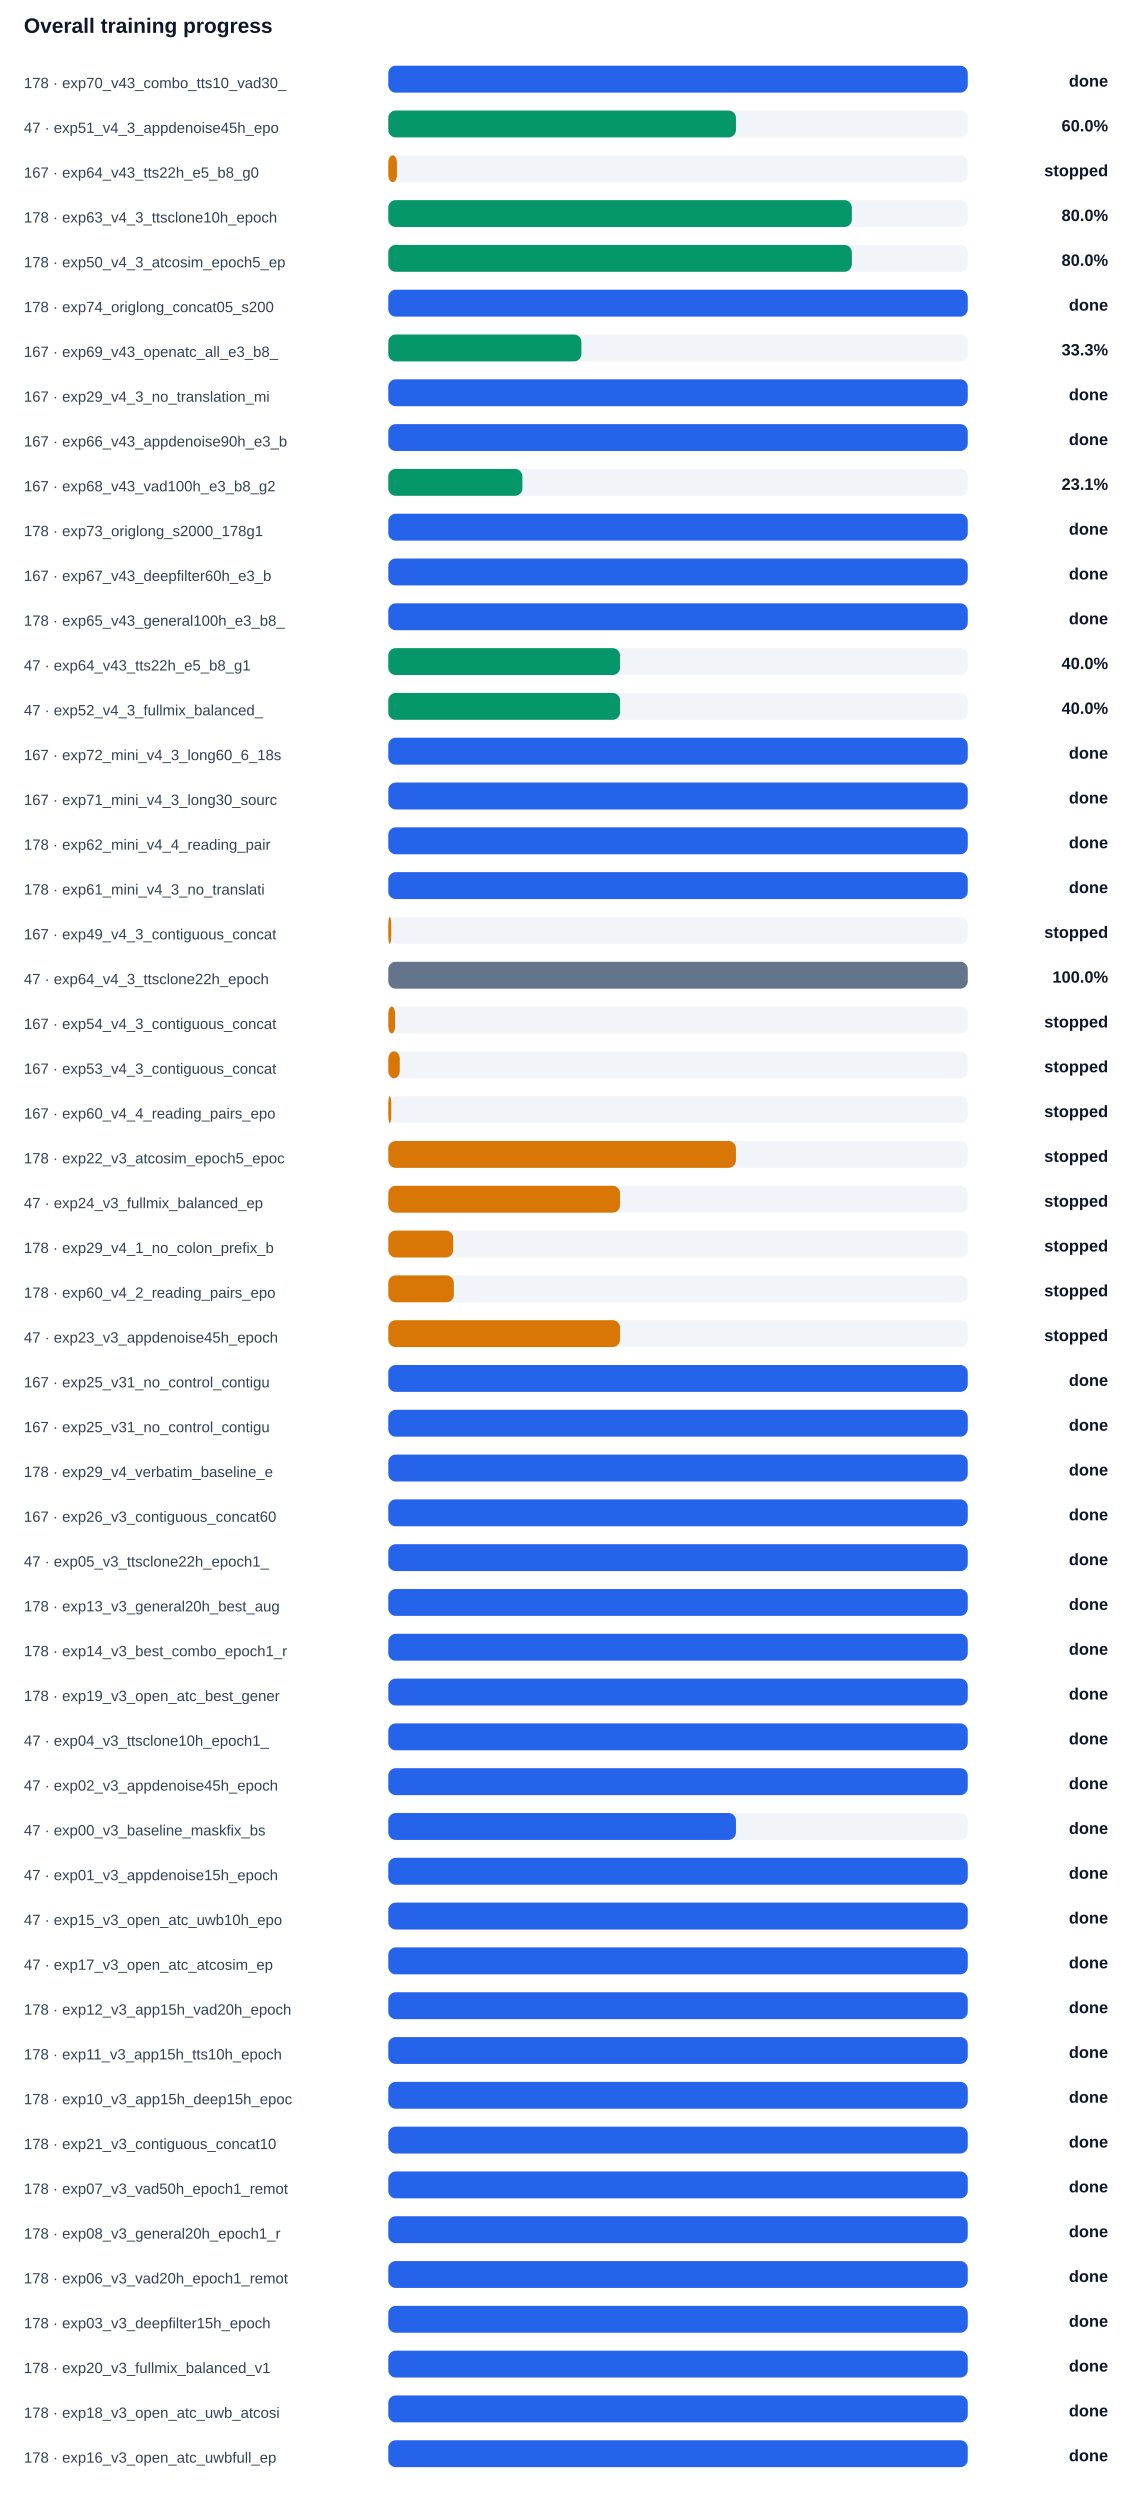
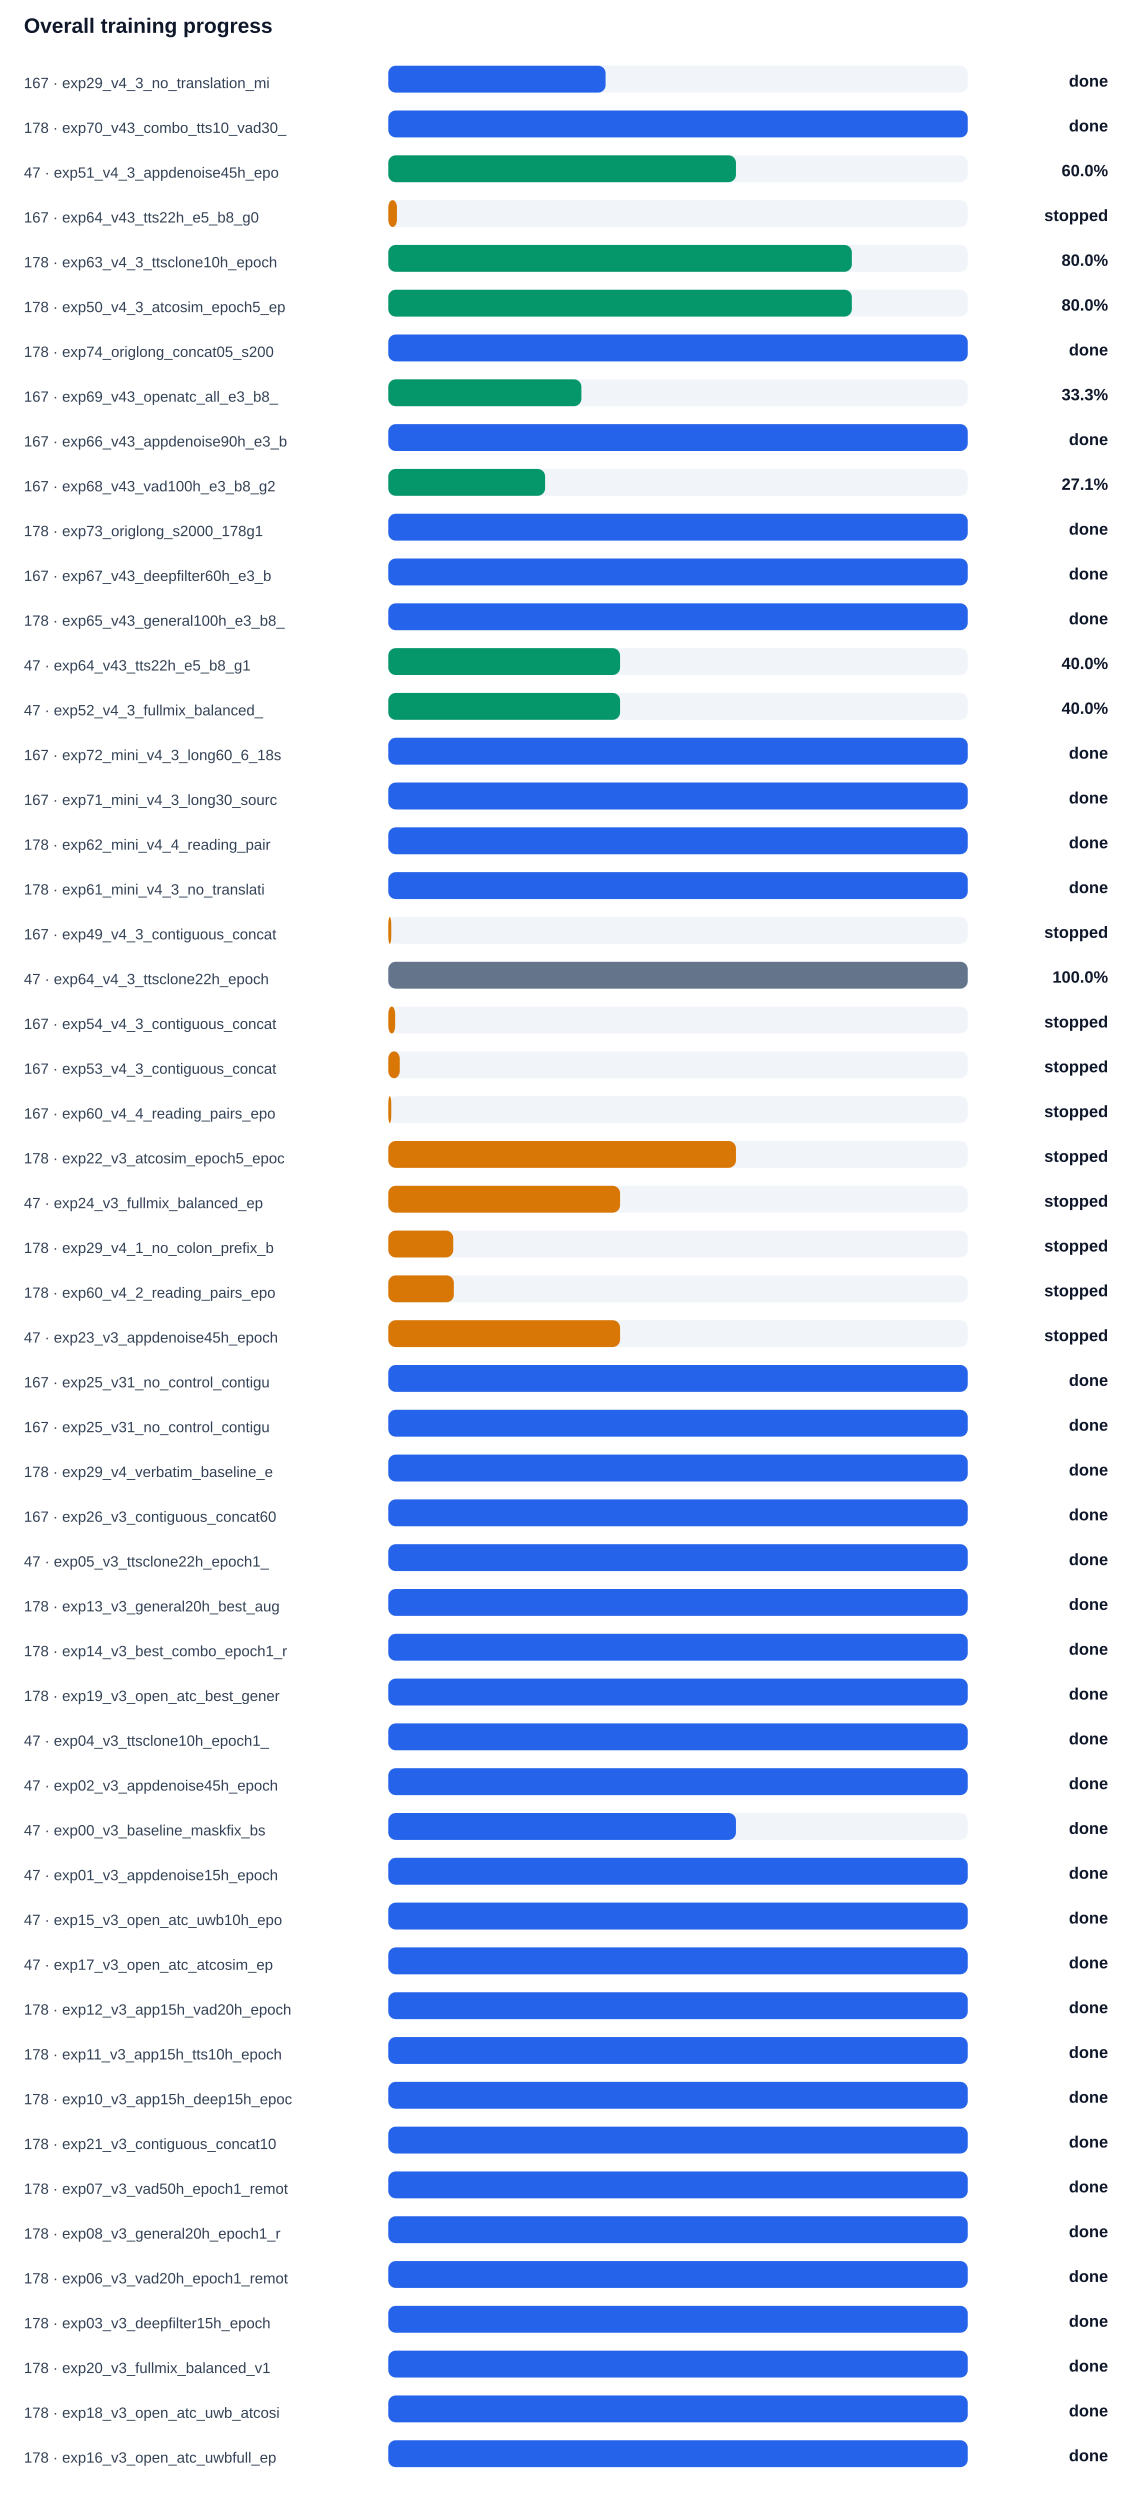
<svg xmlns="http://www.w3.org/2000/svg" width="100%" viewBox="0 0 760 1674" style="max-width:760px;background:#ffffff;border:1px solid #e5e7eb;border-radius:10px;">
  <text x="16.0" y="22.0" font-size="14" fill="#0f172a" text-anchor="start" font-family="Arial, sans-serif" font-weight="700">Overall training progress</text>
-   <text x="16.0" y="59.0" font-size="10" fill="#334155" text-anchor="start" font-family="Arial, sans-serif" font-weight="400">178 · exp70_v43_combo_tts10_vad30_</text>
+   <text x="16.0" y="59.0" font-size="10" fill="#334155" text-anchor="start" font-family="Arial, sans-serif" font-weight="400">167 · exp29_v4_3_no_translation_mi</text>
  <rect x="260" y="44" width="388" height="18" rx="5" fill="#f1f5f9" />
-   <rect x="260" y="44" width="388.0" height="18" rx="5" fill="#2563eb" />
+   <rect x="260" y="44" width="145.5" height="18" rx="5" fill="#2563eb" />
  <text x="742.0" y="58.0" font-size="11" fill="#0f172a" text-anchor="end" font-family="Arial, sans-serif" font-weight="700">done</text>
-   <text x="16.0" y="89.0" font-size="10" fill="#334155" text-anchor="start" font-family="Arial, sans-serif" font-weight="400">47 · exp51_v4_3_appdenoise45h_epo</text>
+   <text x="16.0" y="89.0" font-size="10" fill="#334155" text-anchor="start" font-family="Arial, sans-serif" font-weight="400">178 · exp70_v43_combo_tts10_vad30_</text>
  <rect x="260" y="74" width="388" height="18" rx="5" fill="#f1f5f9" />
-   <rect x="260" y="74" width="232.8" height="18" rx="5" fill="#059669" />
-   <text x="742.0" y="88.0" font-size="11" fill="#0f172a" text-anchor="end" font-family="Arial, sans-serif" font-weight="700">60.0%</text>
-   <text x="16.0" y="119.0" font-size="10" fill="#334155" text-anchor="start" font-family="Arial, sans-serif" font-weight="400">167 · exp64_v43_tts22h_e5_b8_g0</text>
+   <rect x="260" y="74" width="388.0" height="18" rx="5" fill="#2563eb" />
+   <text x="742.0" y="88.0" font-size="11" fill="#0f172a" text-anchor="end" font-family="Arial, sans-serif" font-weight="700">done</text>
+   <text x="16.0" y="119.0" font-size="10" fill="#334155" text-anchor="start" font-family="Arial, sans-serif" font-weight="400">47 · exp51_v4_3_appdenoise45h_epo</text>
  <rect x="260" y="104" width="388" height="18" rx="5" fill="#f1f5f9" />
-   <rect x="260" y="104" width="5.8" height="18" rx="5" fill="#d97706" />
-   <text x="742.0" y="118.0" font-size="11" fill="#0f172a" text-anchor="end" font-family="Arial, sans-serif" font-weight="700">stopped</text>
-   <text x="16.0" y="149.0" font-size="10" fill="#334155" text-anchor="start" font-family="Arial, sans-serif" font-weight="400">178 · exp63_v4_3_ttsclone10h_epoch</text>
+   <rect x="260" y="104" width="232.8" height="18" rx="5" fill="#059669" />
+   <text x="742.0" y="118.0" font-size="11" fill="#0f172a" text-anchor="end" font-family="Arial, sans-serif" font-weight="700">60.0%</text>
+   <text x="16.0" y="149.0" font-size="10" fill="#334155" text-anchor="start" font-family="Arial, sans-serif" font-weight="400">167 · exp64_v43_tts22h_e5_b8_g0</text>
  <rect x="260" y="134" width="388" height="18" rx="5" fill="#f1f5f9" />
-   <rect x="260" y="134" width="310.4" height="18" rx="5" fill="#059669" />
-   <text x="742.0" y="148.0" font-size="11" fill="#0f172a" text-anchor="end" font-family="Arial, sans-serif" font-weight="700">80.0%</text>
-   <text x="16.0" y="179.0" font-size="10" fill="#334155" text-anchor="start" font-family="Arial, sans-serif" font-weight="400">178 · exp50_v4_3_atcosim_epoch5_ep</text>
+   <rect x="260" y="134" width="5.8" height="18" rx="5" fill="#d97706" />
+   <text x="742.0" y="148.0" font-size="11" fill="#0f172a" text-anchor="end" font-family="Arial, sans-serif" font-weight="700">stopped</text>
+   <text x="16.0" y="179.0" font-size="10" fill="#334155" text-anchor="start" font-family="Arial, sans-serif" font-weight="400">178 · exp63_v4_3_ttsclone10h_epoch</text>
  <rect x="260" y="164" width="388" height="18" rx="5" fill="#f1f5f9" />
  <rect x="260" y="164" width="310.4" height="18" rx="5" fill="#059669" />
  <text x="742.0" y="178.0" font-size="11" fill="#0f172a" text-anchor="end" font-family="Arial, sans-serif" font-weight="700">80.0%</text>
-   <text x="16.0" y="209.0" font-size="10" fill="#334155" text-anchor="start" font-family="Arial, sans-serif" font-weight="400">178 · exp74_origlong_concat05_s200</text>
+   <text x="16.0" y="209.0" font-size="10" fill="#334155" text-anchor="start" font-family="Arial, sans-serif" font-weight="400">178 · exp50_v4_3_atcosim_epoch5_ep</text>
  <rect x="260" y="194" width="388" height="18" rx="5" fill="#f1f5f9" />
-   <rect x="260" y="194" width="388.0" height="18" rx="5" fill="#2563eb" />
-   <text x="742.0" y="208.0" font-size="11" fill="#0f172a" text-anchor="end" font-family="Arial, sans-serif" font-weight="700">done</text>
-   <text x="16.0" y="239.0" font-size="10" fill="#334155" text-anchor="start" font-family="Arial, sans-serif" font-weight="400">167 · exp69_v43_openatc_all_e3_b8_</text>
+   <rect x="260" y="194" width="310.4" height="18" rx="5" fill="#059669" />
+   <text x="742.0" y="208.0" font-size="11" fill="#0f172a" text-anchor="end" font-family="Arial, sans-serif" font-weight="700">80.0%</text>
+   <text x="16.0" y="239.0" font-size="10" fill="#334155" text-anchor="start" font-family="Arial, sans-serif" font-weight="400">178 · exp74_origlong_concat05_s200</text>
  <rect x="260" y="224" width="388" height="18" rx="5" fill="#f1f5f9" />
-   <rect x="260" y="224" width="129.3" height="18" rx="5" fill="#059669" />
-   <text x="742.0" y="238.0" font-size="11" fill="#0f172a" text-anchor="end" font-family="Arial, sans-serif" font-weight="700">33.3%</text>
-   <text x="16.0" y="269.0" font-size="10" fill="#334155" text-anchor="start" font-family="Arial, sans-serif" font-weight="400">167 · exp29_v4_3_no_translation_mi</text>
+   <rect x="260" y="224" width="388.0" height="18" rx="5" fill="#2563eb" />
+   <text x="742.0" y="238.0" font-size="11" fill="#0f172a" text-anchor="end" font-family="Arial, sans-serif" font-weight="700">done</text>
+   <text x="16.0" y="269.0" font-size="10" fill="#334155" text-anchor="start" font-family="Arial, sans-serif" font-weight="400">167 · exp69_v43_openatc_all_e3_b8_</text>
  <rect x="260" y="254" width="388" height="18" rx="5" fill="#f1f5f9" />
-   <rect x="260" y="254" width="388.0" height="18" rx="5" fill="#2563eb" />
-   <text x="742.0" y="268.0" font-size="11" fill="#0f172a" text-anchor="end" font-family="Arial, sans-serif" font-weight="700">done</text>
+   <rect x="260" y="254" width="129.3" height="18" rx="5" fill="#059669" />
+   <text x="742.0" y="268.0" font-size="11" fill="#0f172a" text-anchor="end" font-family="Arial, sans-serif" font-weight="700">33.3%</text>
  <text x="16.0" y="299.0" font-size="10" fill="#334155" text-anchor="start" font-family="Arial, sans-serif" font-weight="400">167 · exp66_v43_appdenoise90h_e3_b</text>
  <rect x="260" y="284" width="388" height="18" rx="5" fill="#f1f5f9" />
  <rect x="260" y="284" width="388.0" height="18" rx="5" fill="#2563eb" />
  <text x="742.0" y="298.0" font-size="11" fill="#0f172a" text-anchor="end" font-family="Arial, sans-serif" font-weight="700">done</text>
  <text x="16.0" y="329.0" font-size="10" fill="#334155" text-anchor="start" font-family="Arial, sans-serif" font-weight="400">167 · exp68_v43_vad100h_e3_b8_g2</text>
  <rect x="260" y="314" width="388" height="18" rx="5" fill="#f1f5f9" />
-   <rect x="260" y="314" width="89.8" height="18" rx="5" fill="#059669" />
-   <text x="742.0" y="328.0" font-size="11" fill="#0f172a" text-anchor="end" font-family="Arial, sans-serif" font-weight="700">23.1%</text>
+   <rect x="260" y="314" width="105.0" height="18" rx="5" fill="#059669" />
+   <text x="742.0" y="328.0" font-size="11" fill="#0f172a" text-anchor="end" font-family="Arial, sans-serif" font-weight="700">27.1%</text>
  <text x="16.0" y="359.0" font-size="10" fill="#334155" text-anchor="start" font-family="Arial, sans-serif" font-weight="400">178 · exp73_origlong_s2000_178g1</text>
  <rect x="260" y="344" width="388" height="18" rx="5" fill="#f1f5f9" />
  <rect x="260" y="344" width="388.0" height="18" rx="5" fill="#2563eb" />
  <text x="742.0" y="358.0" font-size="11" fill="#0f172a" text-anchor="end" font-family="Arial, sans-serif" font-weight="700">done</text>
  <text x="16.0" y="389.0" font-size="10" fill="#334155" text-anchor="start" font-family="Arial, sans-serif" font-weight="400">167 · exp67_v43_deepfilter60h_e3_b</text>
  <rect x="260" y="374" width="388" height="18" rx="5" fill="#f1f5f9" />
  <rect x="260" y="374" width="388.0" height="18" rx="5" fill="#2563eb" />
  <text x="742.0" y="388.0" font-size="11" fill="#0f172a" text-anchor="end" font-family="Arial, sans-serif" font-weight="700">done</text>
  <text x="16.0" y="419.0" font-size="10" fill="#334155" text-anchor="start" font-family="Arial, sans-serif" font-weight="400">178 · exp65_v43_general100h_e3_b8_</text>
  <rect x="260" y="404" width="388" height="18" rx="5" fill="#f1f5f9" />
  <rect x="260" y="404" width="388.0" height="18" rx="5" fill="#2563eb" />
  <text x="742.0" y="418.0" font-size="11" fill="#0f172a" text-anchor="end" font-family="Arial, sans-serif" font-weight="700">done</text>
  <text x="16.0" y="449.0" font-size="10" fill="#334155" text-anchor="start" font-family="Arial, sans-serif" font-weight="400">47 · exp64_v43_tts22h_e5_b8_g1</text>
  <rect x="260" y="434" width="388" height="18" rx="5" fill="#f1f5f9" />
  <rect x="260" y="434" width="155.2" height="18" rx="5" fill="#059669" />
  <text x="742.0" y="448.0" font-size="11" fill="#0f172a" text-anchor="end" font-family="Arial, sans-serif" font-weight="700">40.0%</text>
  <text x="16.0" y="479.0" font-size="10" fill="#334155" text-anchor="start" font-family="Arial, sans-serif" font-weight="400">47 · exp52_v4_3_fullmix_balanced_</text>
  <rect x="260" y="464" width="388" height="18" rx="5" fill="#f1f5f9" />
  <rect x="260" y="464" width="155.2" height="18" rx="5" fill="#059669" />
  <text x="742.0" y="478.0" font-size="11" fill="#0f172a" text-anchor="end" font-family="Arial, sans-serif" font-weight="700">40.0%</text>
  <text x="16.0" y="509.0" font-size="10" fill="#334155" text-anchor="start" font-family="Arial, sans-serif" font-weight="400">167 · exp72_mini_v4_3_long60_6_18s</text>
  <rect x="260" y="494" width="388" height="18" rx="5" fill="#f1f5f9" />
  <rect x="260" y="494" width="388.0" height="18" rx="5" fill="#2563eb" />
  <text x="742.0" y="508.0" font-size="11" fill="#0f172a" text-anchor="end" font-family="Arial, sans-serif" font-weight="700">done</text>
  <text x="16.0" y="539.0" font-size="10" fill="#334155" text-anchor="start" font-family="Arial, sans-serif" font-weight="400">167 · exp71_mini_v4_3_long30_sourc</text>
  <rect x="260" y="524" width="388" height="18" rx="5" fill="#f1f5f9" />
  <rect x="260" y="524" width="388.0" height="18" rx="5" fill="#2563eb" />
  <text x="742.0" y="538.0" font-size="11" fill="#0f172a" text-anchor="end" font-family="Arial, sans-serif" font-weight="700">done</text>
  <text x="16.0" y="569.0" font-size="10" fill="#334155" text-anchor="start" font-family="Arial, sans-serif" font-weight="400">178 · exp62_mini_v4_4_reading_pair</text>
  <rect x="260" y="554" width="388" height="18" rx="5" fill="#f1f5f9" />
  <rect x="260" y="554" width="388.0" height="18" rx="5" fill="#2563eb" />
  <text x="742.0" y="568.0" font-size="11" fill="#0f172a" text-anchor="end" font-family="Arial, sans-serif" font-weight="700">done</text>
  <text x="16.0" y="599.0" font-size="10" fill="#334155" text-anchor="start" font-family="Arial, sans-serif" font-weight="400">178 · exp61_mini_v4_3_no_translati</text>
  <rect x="260" y="584" width="388" height="18" rx="5" fill="#f1f5f9" />
  <rect x="260" y="584" width="388.0" height="18" rx="5" fill="#2563eb" />
  <text x="742.0" y="598.0" font-size="11" fill="#0f172a" text-anchor="end" font-family="Arial, sans-serif" font-weight="700">done</text>
  <text x="16.0" y="629.0" font-size="10" fill="#334155" text-anchor="start" font-family="Arial, sans-serif" font-weight="400">167 · exp49_v4_3_contiguous_concat</text>
  <rect x="260" y="614" width="388" height="18" rx="5" fill="#f1f5f9" />
  <rect x="260" y="614" width="2.0" height="18" rx="5" fill="#d97706" />
  <text x="742.0" y="628.0" font-size="11" fill="#0f172a" text-anchor="end" font-family="Arial, sans-serif" font-weight="700">stopped</text>
  <text x="16.0" y="659.0" font-size="10" fill="#334155" text-anchor="start" font-family="Arial, sans-serif" font-weight="400">47 · exp64_v4_3_ttsclone22h_epoch</text>
  <rect x="260" y="644" width="388" height="18" rx="5" fill="#f1f5f9" />
  <rect x="260" y="644" width="388.0" height="18" rx="5" fill="#64748b" />
  <text x="742.0" y="658.0" font-size="11" fill="#0f172a" text-anchor="end" font-family="Arial, sans-serif" font-weight="700">100.0%</text>
  <text x="16.0" y="689.0" font-size="10" fill="#334155" text-anchor="start" font-family="Arial, sans-serif" font-weight="400">167 · exp54_v4_3_contiguous_concat</text>
  <rect x="260" y="674" width="388" height="18" rx="5" fill="#f1f5f9" />
  <rect x="260" y="674" width="4.6" height="18" rx="5" fill="#d97706" />
  <text x="742.0" y="688.0" font-size="11" fill="#0f172a" text-anchor="end" font-family="Arial, sans-serif" font-weight="700">stopped</text>
  <text x="16.0" y="719.0" font-size="10" fill="#334155" text-anchor="start" font-family="Arial, sans-serif" font-weight="400">167 · exp53_v4_3_contiguous_concat</text>
  <rect x="260" y="704" width="388" height="18" rx="5" fill="#f1f5f9" />
  <rect x="260" y="704" width="7.7" height="18" rx="5" fill="#d97706" />
  <text x="742.0" y="718.0" font-size="11" fill="#0f172a" text-anchor="end" font-family="Arial, sans-serif" font-weight="700">stopped</text>
  <text x="16.0" y="749.0" font-size="10" fill="#334155" text-anchor="start" font-family="Arial, sans-serif" font-weight="400">167 · exp60_v4_4_reading_pairs_epo</text>
  <rect x="260" y="734" width="388" height="18" rx="5" fill="#f1f5f9" />
  <rect x="260" y="734" width="2.0" height="18" rx="5" fill="#d97706" />
  <text x="742.0" y="748.0" font-size="11" fill="#0f172a" text-anchor="end" font-family="Arial, sans-serif" font-weight="700">stopped</text>
  <text x="16.0" y="779.0" font-size="10" fill="#334155" text-anchor="start" font-family="Arial, sans-serif" font-weight="400">178 · exp22_v3_atcosim_epoch5_epoc</text>
  <rect x="260" y="764" width="388" height="18" rx="5" fill="#f1f5f9" />
  <rect x="260" y="764" width="232.8" height="18" rx="5" fill="#d97706" />
  <text x="742.0" y="778.0" font-size="11" fill="#0f172a" text-anchor="end" font-family="Arial, sans-serif" font-weight="700">stopped</text>
  <text x="16.0" y="809.0" font-size="10" fill="#334155" text-anchor="start" font-family="Arial, sans-serif" font-weight="400">47 · exp24_v3_fullmix_balanced_ep</text>
  <rect x="260" y="794" width="388" height="18" rx="5" fill="#f1f5f9" />
  <rect x="260" y="794" width="155.2" height="18" rx="5" fill="#d97706" />
  <text x="742.0" y="808.0" font-size="11" fill="#0f172a" text-anchor="end" font-family="Arial, sans-serif" font-weight="700">stopped</text>
  <text x="16.0" y="839.0" font-size="10" fill="#334155" text-anchor="start" font-family="Arial, sans-serif" font-weight="400">178 · exp29_v4_1_no_colon_prefix_b</text>
  <rect x="260" y="824" width="388" height="18" rx="5" fill="#f1f5f9" />
  <rect x="260" y="824" width="43.5" height="18" rx="5" fill="#d97706" />
  <text x="742.0" y="838.0" font-size="11" fill="#0f172a" text-anchor="end" font-family="Arial, sans-serif" font-weight="700">stopped</text>
  <text x="16.0" y="869.0" font-size="10" fill="#334155" text-anchor="start" font-family="Arial, sans-serif" font-weight="400">178 · exp60_v4_2_reading_pairs_epo</text>
  <rect x="260" y="854" width="388" height="18" rx="5" fill="#f1f5f9" />
  <rect x="260" y="854" width="43.9" height="18" rx="5" fill="#d97706" />
  <text x="742.0" y="868.0" font-size="11" fill="#0f172a" text-anchor="end" font-family="Arial, sans-serif" font-weight="700">stopped</text>
  <text x="16.0" y="899.0" font-size="10" fill="#334155" text-anchor="start" font-family="Arial, sans-serif" font-weight="400">47 · exp23_v3_appdenoise45h_epoch</text>
  <rect x="260" y="884" width="388" height="18" rx="5" fill="#f1f5f9" />
  <rect x="260" y="884" width="155.2" height="18" rx="5" fill="#d97706" />
  <text x="742.0" y="898.0" font-size="11" fill="#0f172a" text-anchor="end" font-family="Arial, sans-serif" font-weight="700">stopped</text>
  <text x="16.0" y="929.0" font-size="10" fill="#334155" text-anchor="start" font-family="Arial, sans-serif" font-weight="400">167 · exp25_v31_no_control_contigu</text>
  <rect x="260" y="914" width="388" height="18" rx="5" fill="#f1f5f9" />
  <rect x="260" y="914" width="388.0" height="18" rx="5" fill="#2563eb" />
  <text x="742.0" y="928.0" font-size="11" fill="#0f172a" text-anchor="end" font-family="Arial, sans-serif" font-weight="700">done</text>
  <text x="16.0" y="959.0" font-size="10" fill="#334155" text-anchor="start" font-family="Arial, sans-serif" font-weight="400">167 · exp25_v31_no_control_contigu</text>
  <rect x="260" y="944" width="388" height="18" rx="5" fill="#f1f5f9" />
  <rect x="260" y="944" width="388.0" height="18" rx="5" fill="#2563eb" />
  <text x="742.0" y="958.0" font-size="11" fill="#0f172a" text-anchor="end" font-family="Arial, sans-serif" font-weight="700">done</text>
  <text x="16.0" y="989.0" font-size="10" fill="#334155" text-anchor="start" font-family="Arial, sans-serif" font-weight="400">178 · exp29_v4_verbatim_baseline_e</text>
  <rect x="260" y="974" width="388" height="18" rx="5" fill="#f1f5f9" />
  <rect x="260" y="974" width="388.0" height="18" rx="5" fill="#2563eb" />
  <text x="742.0" y="988.0" font-size="11" fill="#0f172a" text-anchor="end" font-family="Arial, sans-serif" font-weight="700">done</text>
  <text x="16.0" y="1019.0" font-size="10" fill="#334155" text-anchor="start" font-family="Arial, sans-serif" font-weight="400">167 · exp26_v3_contiguous_concat60</text>
  <rect x="260" y="1004" width="388" height="18" rx="5" fill="#f1f5f9" />
  <rect x="260" y="1004" width="388.0" height="18" rx="5" fill="#2563eb" />
  <text x="742.0" y="1018.0" font-size="11" fill="#0f172a" text-anchor="end" font-family="Arial, sans-serif" font-weight="700">done</text>
  <text x="16.0" y="1049.0" font-size="10" fill="#334155" text-anchor="start" font-family="Arial, sans-serif" font-weight="400">47 · exp05_v3_ttsclone22h_epoch1_</text>
  <rect x="260" y="1034" width="388" height="18" rx="5" fill="#f1f5f9" />
  <rect x="260" y="1034" width="388.0" height="18" rx="5" fill="#2563eb" />
  <text x="742.0" y="1048.0" font-size="11" fill="#0f172a" text-anchor="end" font-family="Arial, sans-serif" font-weight="700">done</text>
  <text x="16.0" y="1079.0" font-size="10" fill="#334155" text-anchor="start" font-family="Arial, sans-serif" font-weight="400">178 · exp13_v3_general20h_best_aug</text>
  <rect x="260" y="1064" width="388" height="18" rx="5" fill="#f1f5f9" />
  <rect x="260" y="1064" width="388.0" height="18" rx="5" fill="#2563eb" />
  <text x="742.0" y="1078.0" font-size="11" fill="#0f172a" text-anchor="end" font-family="Arial, sans-serif" font-weight="700">done</text>
  <text x="16.0" y="1109.0" font-size="10" fill="#334155" text-anchor="start" font-family="Arial, sans-serif" font-weight="400">178 · exp14_v3_best_combo_epoch1_r</text>
  <rect x="260" y="1094" width="388" height="18" rx="5" fill="#f1f5f9" />
  <rect x="260" y="1094" width="388.0" height="18" rx="5" fill="#2563eb" />
  <text x="742.0" y="1108.0" font-size="11" fill="#0f172a" text-anchor="end" font-family="Arial, sans-serif" font-weight="700">done</text>
  <text x="16.0" y="1139.0" font-size="10" fill="#334155" text-anchor="start" font-family="Arial, sans-serif" font-weight="400">178 · exp19_v3_open_atc_best_gener</text>
  <rect x="260" y="1124" width="388" height="18" rx="5" fill="#f1f5f9" />
  <rect x="260" y="1124" width="388.0" height="18" rx="5" fill="#2563eb" />
  <text x="742.0" y="1138.0" font-size="11" fill="#0f172a" text-anchor="end" font-family="Arial, sans-serif" font-weight="700">done</text>
  <text x="16.0" y="1169.0" font-size="10" fill="#334155" text-anchor="start" font-family="Arial, sans-serif" font-weight="400">47 · exp04_v3_ttsclone10h_epoch1_</text>
  <rect x="260" y="1154" width="388" height="18" rx="5" fill="#f1f5f9" />
  <rect x="260" y="1154" width="388.0" height="18" rx="5" fill="#2563eb" />
  <text x="742.0" y="1168.0" font-size="11" fill="#0f172a" text-anchor="end" font-family="Arial, sans-serif" font-weight="700">done</text>
  <text x="16.0" y="1199.0" font-size="10" fill="#334155" text-anchor="start" font-family="Arial, sans-serif" font-weight="400">47 · exp02_v3_appdenoise45h_epoch</text>
  <rect x="260" y="1184" width="388" height="18" rx="5" fill="#f1f5f9" />
  <rect x="260" y="1184" width="388.0" height="18" rx="5" fill="#2563eb" />
  <text x="742.0" y="1198.0" font-size="11" fill="#0f172a" text-anchor="end" font-family="Arial, sans-serif" font-weight="700">done</text>
  <text x="16.0" y="1229.0" font-size="10" fill="#334155" text-anchor="start" font-family="Arial, sans-serif" font-weight="400">47 · exp00_v3_baseline_maskfix_bs</text>
  <rect x="260" y="1214" width="388" height="18" rx="5" fill="#f1f5f9" />
  <rect x="260" y="1214" width="232.8" height="18" rx="5" fill="#2563eb" />
  <text x="742.0" y="1228.0" font-size="11" fill="#0f172a" text-anchor="end" font-family="Arial, sans-serif" font-weight="700">done</text>
  <text x="16.0" y="1259.0" font-size="10" fill="#334155" text-anchor="start" font-family="Arial, sans-serif" font-weight="400">47 · exp01_v3_appdenoise15h_epoch</text>
  <rect x="260" y="1244" width="388" height="18" rx="5" fill="#f1f5f9" />
  <rect x="260" y="1244" width="388.0" height="18" rx="5" fill="#2563eb" />
  <text x="742.0" y="1258.0" font-size="11" fill="#0f172a" text-anchor="end" font-family="Arial, sans-serif" font-weight="700">done</text>
  <text x="16.0" y="1289.0" font-size="10" fill="#334155" text-anchor="start" font-family="Arial, sans-serif" font-weight="400">47 · exp15_v3_open_atc_uwb10h_epo</text>
  <rect x="260" y="1274" width="388" height="18" rx="5" fill="#f1f5f9" />
  <rect x="260" y="1274" width="388.0" height="18" rx="5" fill="#2563eb" />
  <text x="742.0" y="1288.0" font-size="11" fill="#0f172a" text-anchor="end" font-family="Arial, sans-serif" font-weight="700">done</text>
  <text x="16.0" y="1319.0" font-size="10" fill="#334155" text-anchor="start" font-family="Arial, sans-serif" font-weight="400">47 · exp17_v3_open_atc_atcosim_ep</text>
  <rect x="260" y="1304" width="388" height="18" rx="5" fill="#f1f5f9" />
  <rect x="260" y="1304" width="388.0" height="18" rx="5" fill="#2563eb" />
  <text x="742.0" y="1318.0" font-size="11" fill="#0f172a" text-anchor="end" font-family="Arial, sans-serif" font-weight="700">done</text>
  <text x="16.0" y="1349.0" font-size="10" fill="#334155" text-anchor="start" font-family="Arial, sans-serif" font-weight="400">178 · exp12_v3_app15h_vad20h_epoch</text>
  <rect x="260" y="1334" width="388" height="18" rx="5" fill="#f1f5f9" />
  <rect x="260" y="1334" width="388.0" height="18" rx="5" fill="#2563eb" />
  <text x="742.0" y="1348.0" font-size="11" fill="#0f172a" text-anchor="end" font-family="Arial, sans-serif" font-weight="700">done</text>
  <text x="16.0" y="1379.0" font-size="10" fill="#334155" text-anchor="start" font-family="Arial, sans-serif" font-weight="400">178 · exp11_v3_app15h_tts10h_epoch</text>
  <rect x="260" y="1364" width="388" height="18" rx="5" fill="#f1f5f9" />
  <rect x="260" y="1364" width="388.0" height="18" rx="5" fill="#2563eb" />
  <text x="742.0" y="1378.0" font-size="11" fill="#0f172a" text-anchor="end" font-family="Arial, sans-serif" font-weight="700">done</text>
  <text x="16.0" y="1409.0" font-size="10" fill="#334155" text-anchor="start" font-family="Arial, sans-serif" font-weight="400">178 · exp10_v3_app15h_deep15h_epoc</text>
  <rect x="260" y="1394" width="388" height="18" rx="5" fill="#f1f5f9" />
  <rect x="260" y="1394" width="388.0" height="18" rx="5" fill="#2563eb" />
  <text x="742.0" y="1408.0" font-size="11" fill="#0f172a" text-anchor="end" font-family="Arial, sans-serif" font-weight="700">done</text>
  <text x="16.0" y="1439.0" font-size="10" fill="#334155" text-anchor="start" font-family="Arial, sans-serif" font-weight="400">178 · exp21_v3_contiguous_concat10</text>
  <rect x="260" y="1424" width="388" height="18" rx="5" fill="#f1f5f9" />
  <rect x="260" y="1424" width="388.0" height="18" rx="5" fill="#2563eb" />
  <text x="742.0" y="1438.0" font-size="11" fill="#0f172a" text-anchor="end" font-family="Arial, sans-serif" font-weight="700">done</text>
  <text x="16.0" y="1469.0" font-size="10" fill="#334155" text-anchor="start" font-family="Arial, sans-serif" font-weight="400">178 · exp07_v3_vad50h_epoch1_remot</text>
  <rect x="260" y="1454" width="388" height="18" rx="5" fill="#f1f5f9" />
  <rect x="260" y="1454" width="388.0" height="18" rx="5" fill="#2563eb" />
  <text x="742.0" y="1468.0" font-size="11" fill="#0f172a" text-anchor="end" font-family="Arial, sans-serif" font-weight="700">done</text>
  <text x="16.0" y="1499.0" font-size="10" fill="#334155" text-anchor="start" font-family="Arial, sans-serif" font-weight="400">178 · exp08_v3_general20h_epoch1_r</text>
  <rect x="260" y="1484" width="388" height="18" rx="5" fill="#f1f5f9" />
  <rect x="260" y="1484" width="388.0" height="18" rx="5" fill="#2563eb" />
  <text x="742.0" y="1498.0" font-size="11" fill="#0f172a" text-anchor="end" font-family="Arial, sans-serif" font-weight="700">done</text>
  <text x="16.0" y="1529.0" font-size="10" fill="#334155" text-anchor="start" font-family="Arial, sans-serif" font-weight="400">178 · exp06_v3_vad20h_epoch1_remot</text>
  <rect x="260" y="1514" width="388" height="18" rx="5" fill="#f1f5f9" />
  <rect x="260" y="1514" width="388.0" height="18" rx="5" fill="#2563eb" />
  <text x="742.0" y="1528.0" font-size="11" fill="#0f172a" text-anchor="end" font-family="Arial, sans-serif" font-weight="700">done</text>
  <text x="16.0" y="1559.0" font-size="10" fill="#334155" text-anchor="start" font-family="Arial, sans-serif" font-weight="400">178 · exp03_v3_deepfilter15h_epoch</text>
  <rect x="260" y="1544" width="388" height="18" rx="5" fill="#f1f5f9" />
  <rect x="260" y="1544" width="388.0" height="18" rx="5" fill="#2563eb" />
  <text x="742.0" y="1558.0" font-size="11" fill="#0f172a" text-anchor="end" font-family="Arial, sans-serif" font-weight="700">done</text>
  <text x="16.0" y="1589.0" font-size="10" fill="#334155" text-anchor="start" font-family="Arial, sans-serif" font-weight="400">178 · exp20_v3_fullmix_balanced_v1</text>
  <rect x="260" y="1574" width="388" height="18" rx="5" fill="#f1f5f9" />
  <rect x="260" y="1574" width="388.0" height="18" rx="5" fill="#2563eb" />
  <text x="742.0" y="1588.0" font-size="11" fill="#0f172a" text-anchor="end" font-family="Arial, sans-serif" font-weight="700">done</text>
  <text x="16.0" y="1619.0" font-size="10" fill="#334155" text-anchor="start" font-family="Arial, sans-serif" font-weight="400">178 · exp18_v3_open_atc_uwb_atcosi</text>
  <rect x="260" y="1604" width="388" height="18" rx="5" fill="#f1f5f9" />
  <rect x="260" y="1604" width="388.0" height="18" rx="5" fill="#2563eb" />
  <text x="742.0" y="1618.0" font-size="11" fill="#0f172a" text-anchor="end" font-family="Arial, sans-serif" font-weight="700">done</text>
  <text x="16.0" y="1649.0" font-size="10" fill="#334155" text-anchor="start" font-family="Arial, sans-serif" font-weight="400">178 · exp16_v3_open_atc_uwbfull_ep</text>
  <rect x="260" y="1634" width="388" height="18" rx="5" fill="#f1f5f9" />
  <rect x="260" y="1634" width="388.0" height="18" rx="5" fill="#2563eb" />
  <text x="742.0" y="1648.0" font-size="11" fill="#0f172a" text-anchor="end" font-family="Arial, sans-serif" font-weight="700">done</text>
</svg>
